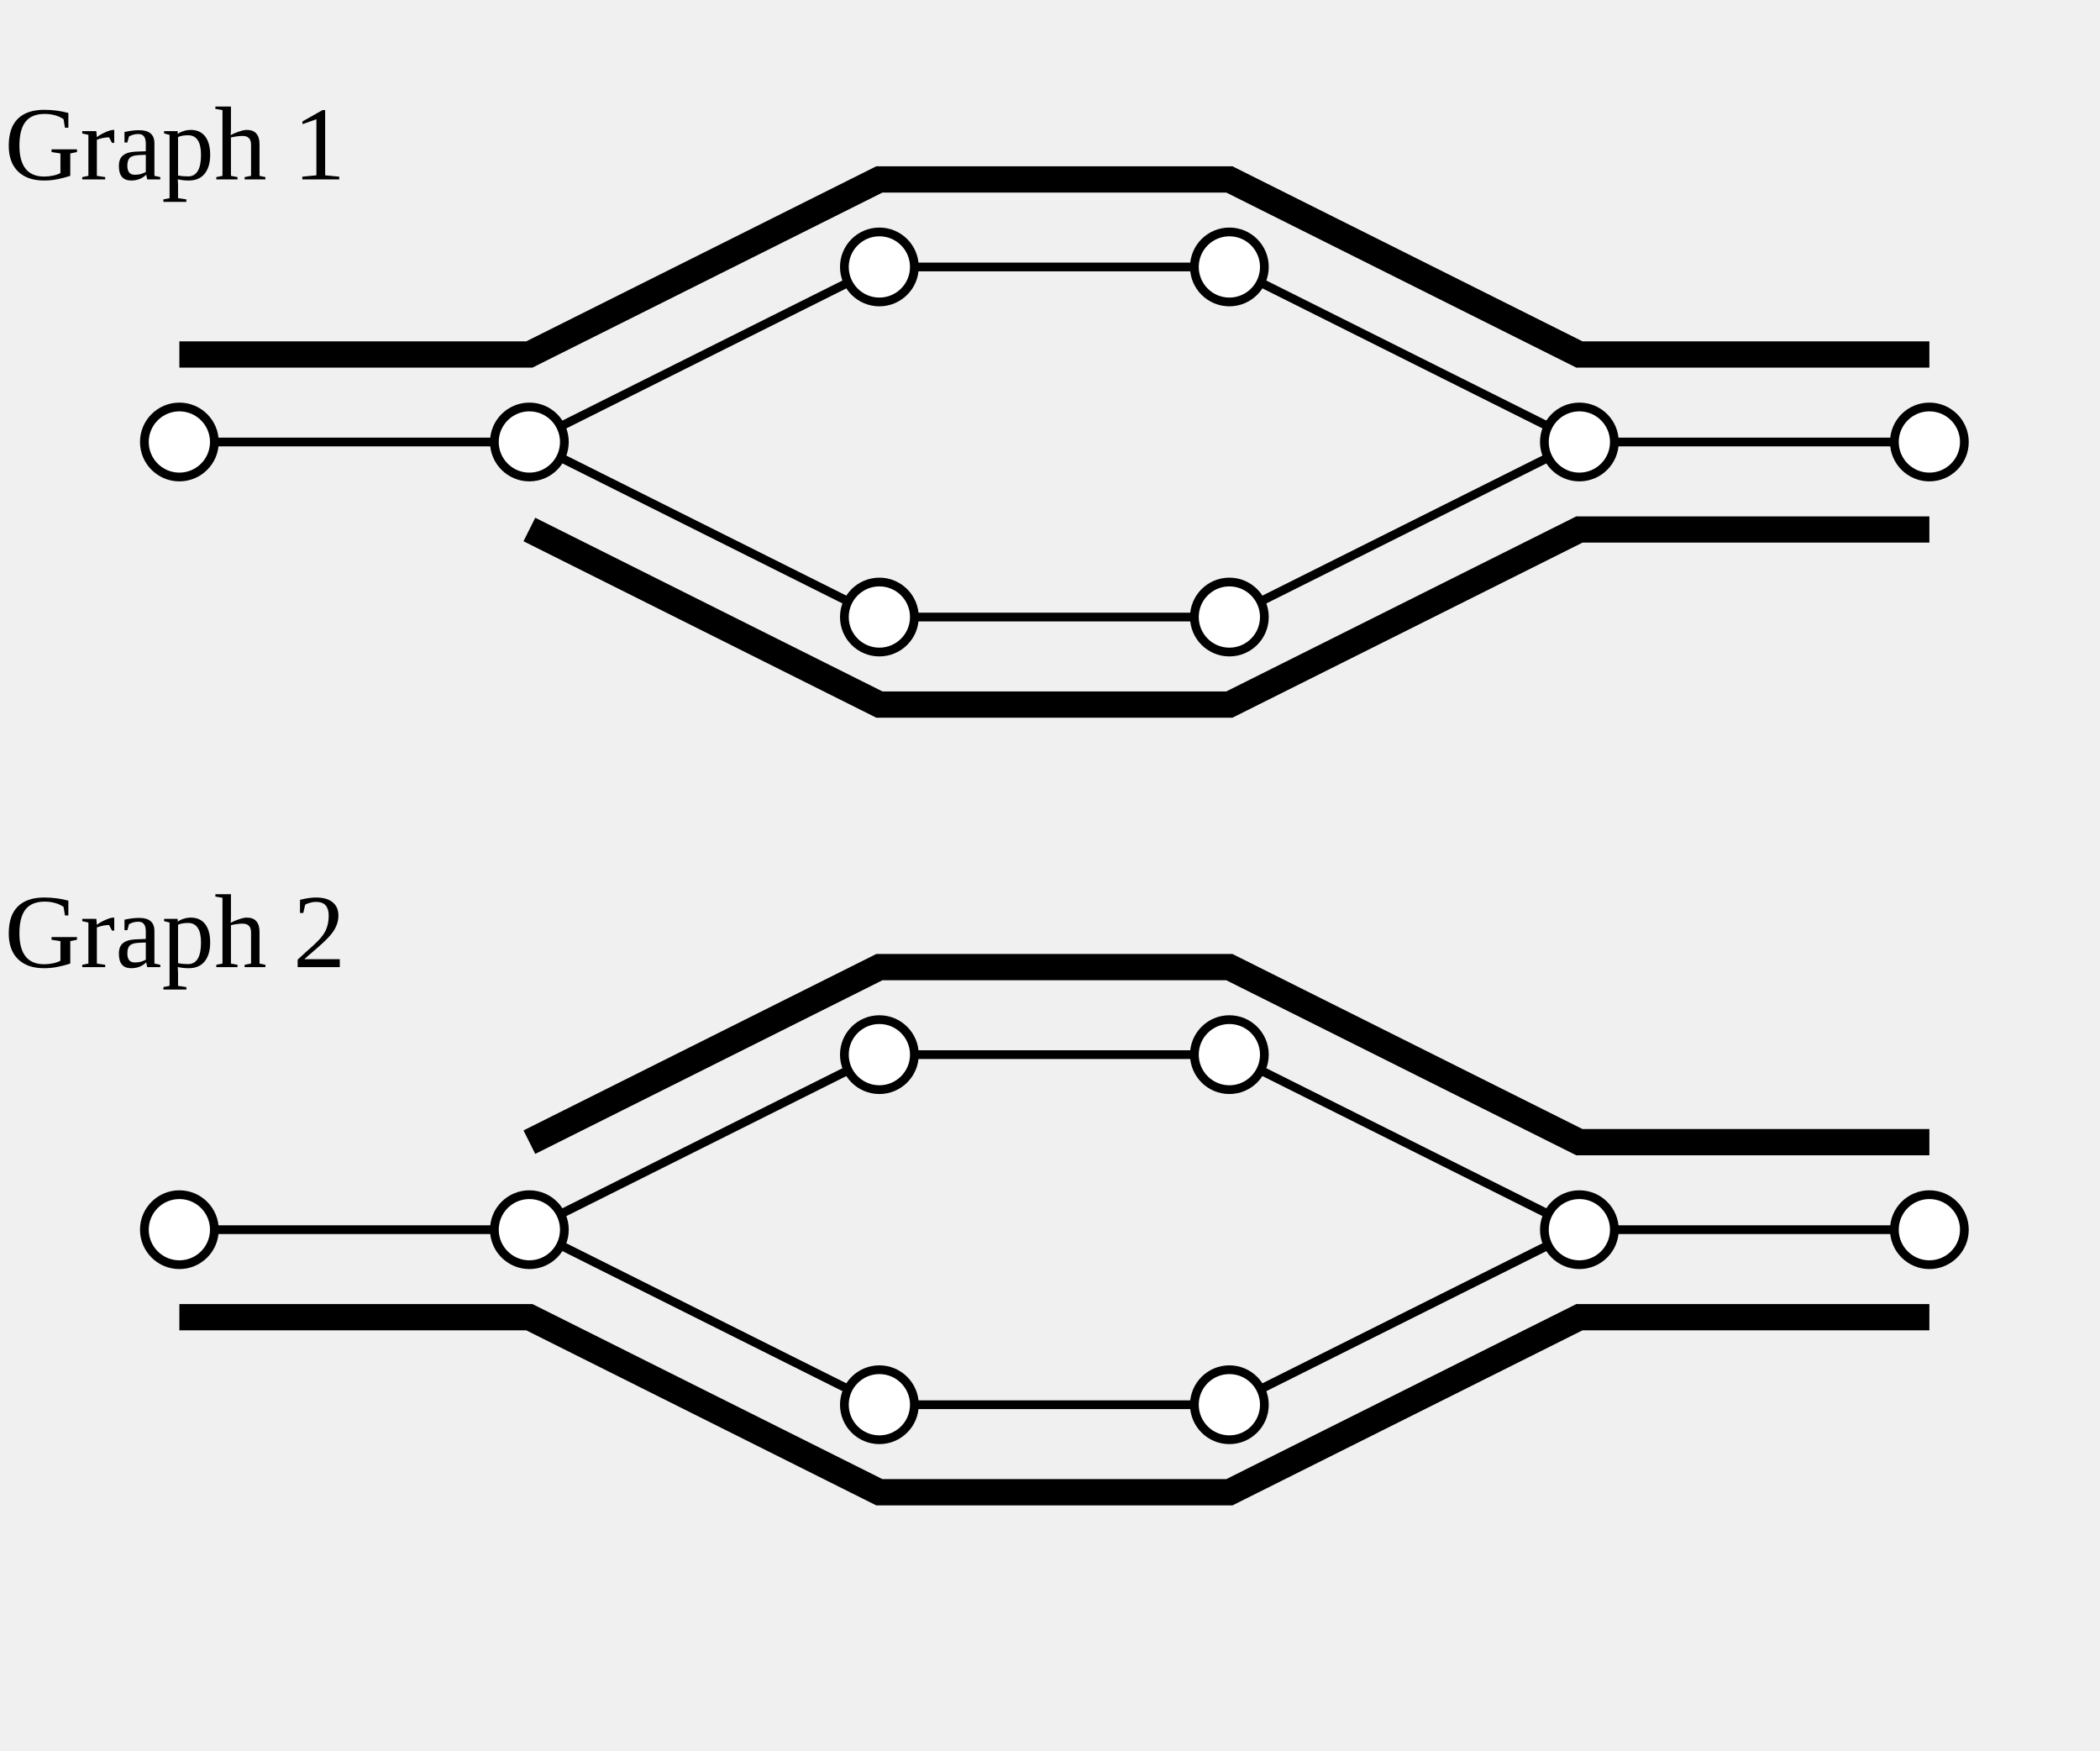
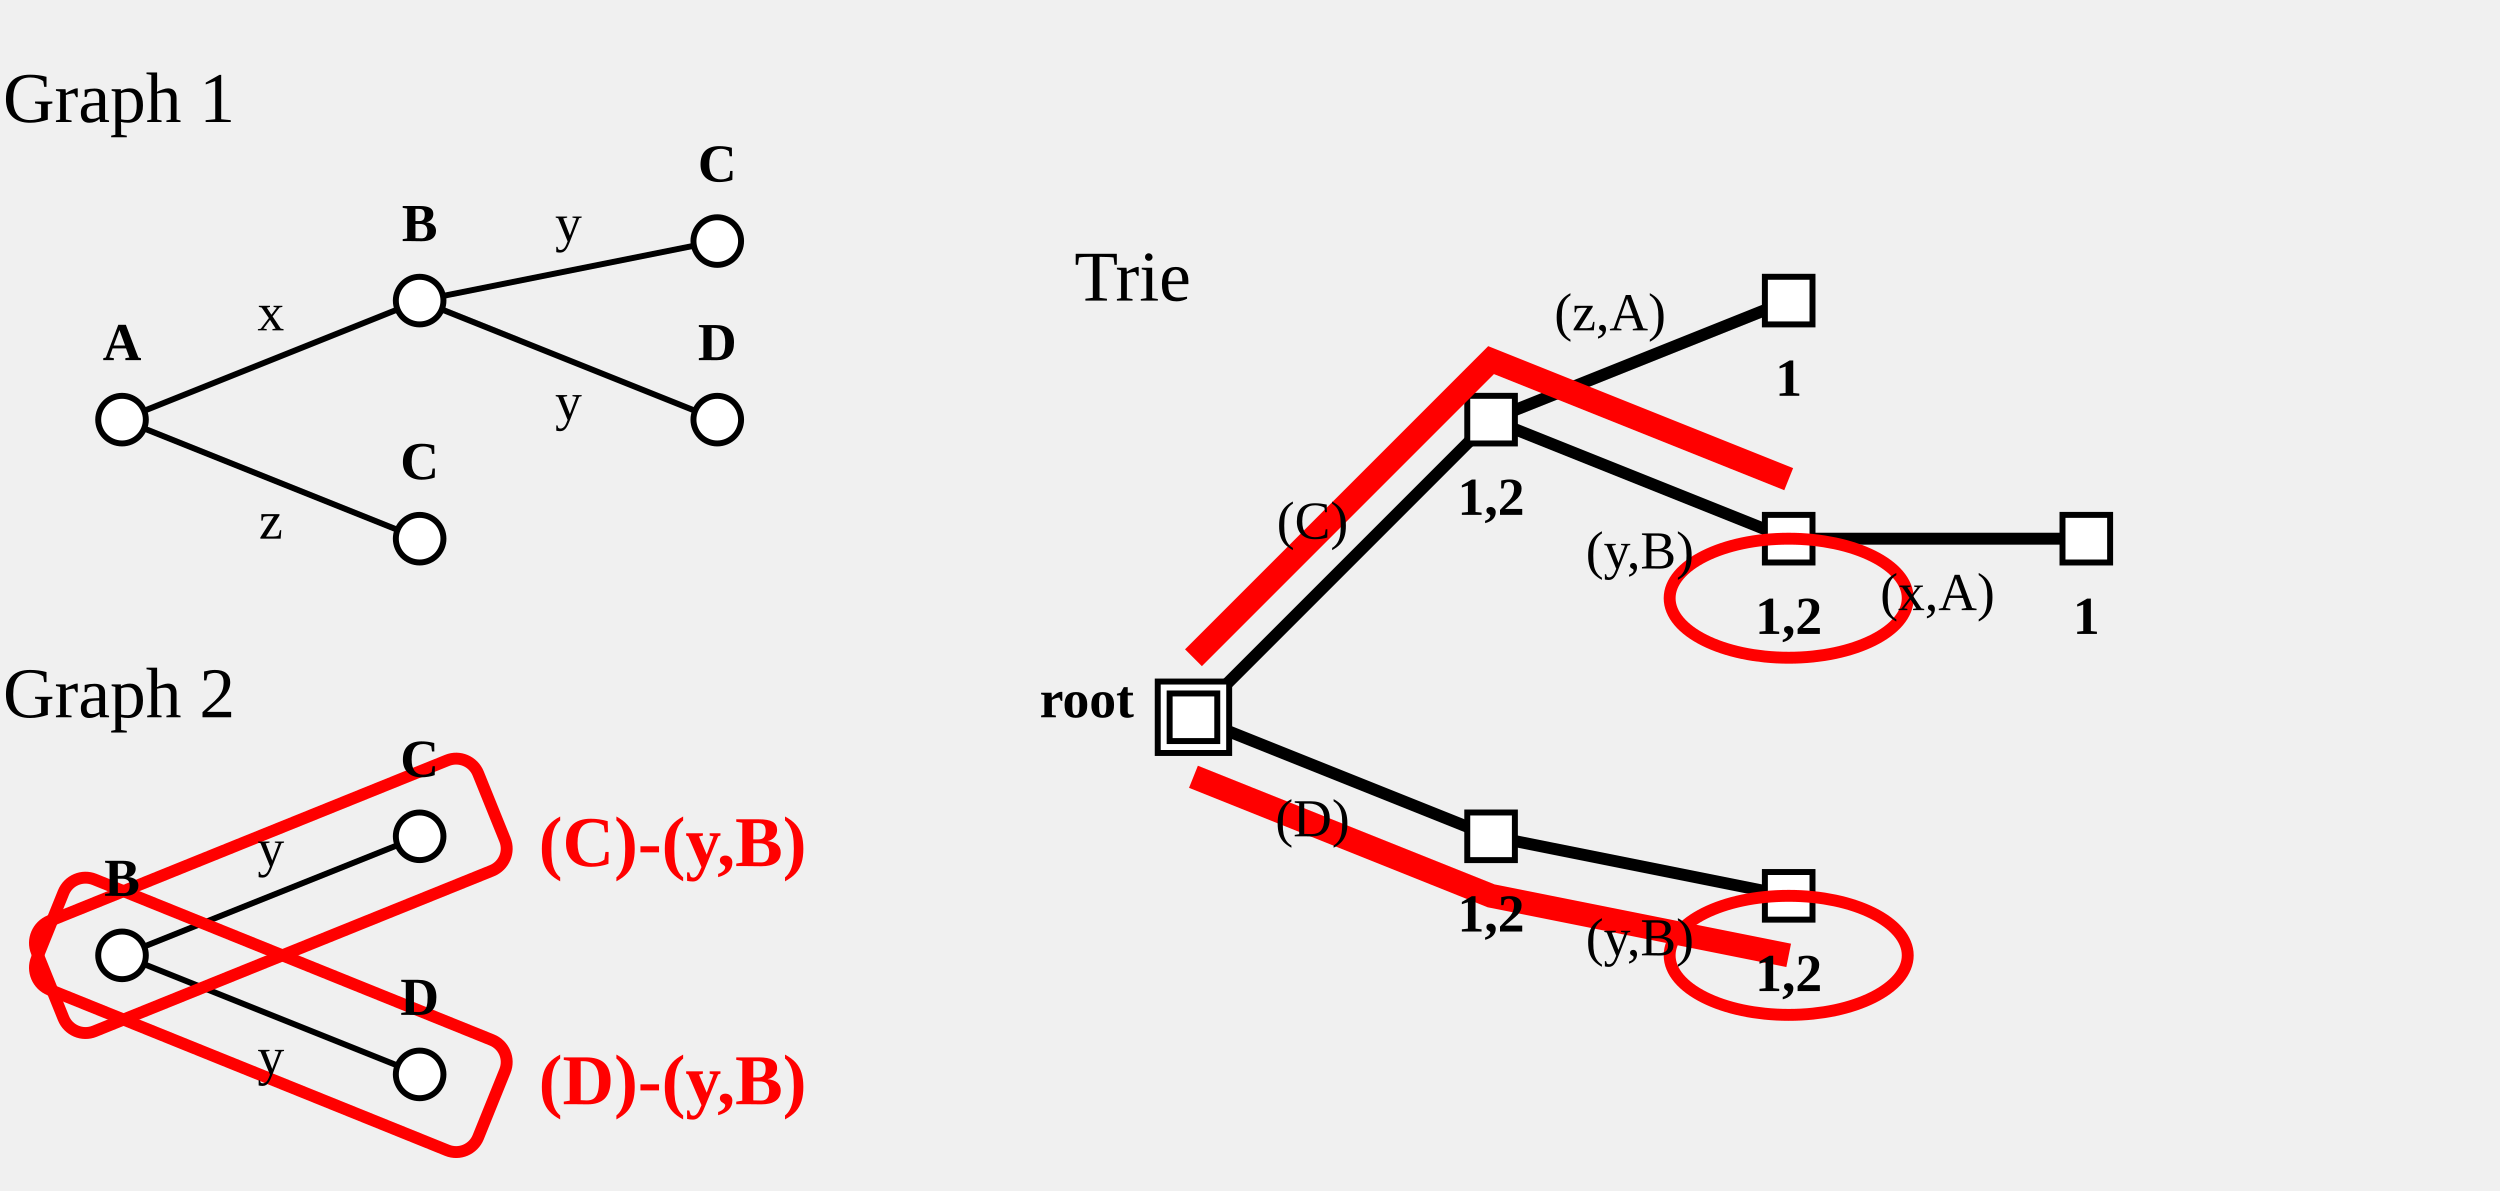
- <svg xmlns="http://www.w3.org/2000/svg" version="1.1" width="240" height="200">
+ <svg xmlns="http://www.w3.org/2000/svg" version="1.1" width="420" height="200">
  <defs>
    <marker id="arrow" viewBox="-5 -5 10 10" markerWidth="4" markerHeight="4" orient="auto">
      <polygon points="-5,-5 5,0 -5,5" fill="black" stroke="none" />
    </marker>
    <marker id="arrow2" viewBox="-5 -5 10 10" markerWidth="6" markerHeight="6" orient="auto">
      <path d="M-5,-5 L5,0 L-5,5" stroke="black" fill="none" stroke-width="2" />
    </marker>
  </defs>
  <g transform="translate(0.5,0.5)">
-     <g transform="translate(20,30)">
-       <text x="-20" y="-10">Graph 1</text>
+     <g transform="translate(20,40)">
+       <text x="-20" y="-20">Graph 1</text>
      <g stroke="black" fill="none" stroke-width="1">
-         <path d="M0,20 L40,20 L80,0 L120,0 L160,20 M40,20 L80,40 L120,40 L160,20 L200,20" />
+         <path d="M0,30 L50,10 L100,0 M50,10 L100,30 M0,30 L50,50" />
        <g fill="white">
-           <circle cx="0" cy="20" r="4" />
-           <circle cx="40" cy="20" r="4" />
-           <circle cx="80" cy="0" r="4" />
-           <circle cx="80" cy="40" r="4" />
-           <circle cx="120" cy="0" r="4" />
-           <circle cx="120" cy="40" r="4" />
-           <circle cx="160" cy="20" r="4" />
-           <circle cx="200" cy="20" r="4" />
+           <circle cx="0" cy="30" r="4" />
+           <circle cx="50" cy="10" r="4" />
+           <circle cx="100" cy="0" r="4" />
+           <circle cx="100" cy="30" r="4" />
+           <circle cx="50" cy="50" r="4" />
        </g>
-         <path d="M0,10 L40,10 L80,-10 L120,-10 L160,10 L200,10 M40,30 L80,50 L120,50 L160,30 L200,30" stroke-width="3" />
+       </g>
+       <g text-anchor="middle" style="font-weight:bold; font-size:75%;">
+         <text x="0" y="20">A</text>
+         <text x="50" y="0">B</text>
+         <text x="100" y="-10">C</text>
+         <text x="100" y="20">D</text>
+         <text x="50" y="40">C</text>
+       </g>
+       <g text-anchor="middle" style="font-size:75%;">
+         <text x="25" y="15">x</text>
+         <text x="75" y="0">y</text>
+         <text x="75" y="30">y</text>
+         <text x="25" y="50">z</text>
      </g>
    </g>
-     <g transform="translate(20,120)">
+     <g transform="translate(20,130)">
      <text x="-20" y="-10">Graph 2</text>
      <g stroke="black" fill="none" stroke-width="1">
-         <path d="M0,20 L40,20 L80,0 L120,0 L160,20 M40,20 L80,40 L120,40 L160,20 L200,20" />
+         <path d="M0,30 L50,10 M0,30 L50,50" />
        <g fill="white">
-           <circle cx="0" cy="20" r="4" />
-           <circle cx="40" cy="20" r="4" />
-           <circle cx="80" cy="0" r="4" />
-           <circle cx="80" cy="40" r="4" />
-           <circle cx="120" cy="0" r="4" />
-           <circle cx="120" cy="40" r="4" />
-           <circle cx="160" cy="20" r="4" />
-           <circle cx="200" cy="20" r="4" />
+           <circle cx="0" cy="30" r="4" />
+           <circle cx="50" cy="10" r="4" />
+           <circle cx="50" cy="50" r="4" />
        </g>
-         <path d="M0,30 L40,30 L80,50 L120,50 L160,30 L200,30 M40,10 L80,-10 L120,-10 L160,10 L200,10" stroke-width="3" />
+       </g>
+       <g stroke="red" fill="none" stroke-width="2">
+         <rect x="-40" y="-10" width="80" height="20" rx="4" ry="4" transform="translate(25,20), rotate(-22)" />
+         <rect x="-40" y="-10" width="80" height="20" rx="4" ry="4" transform="translate(25,40), rotate(+22)" />
+       </g>
+       <g text-anchor="middle" style="font-weight:bold; font-size:75%;">
+         <text x="0" y="20">B</text>
+         <text x="50" y="0">C</text>
+         <text x="50" y="40">D</text>
+       </g>
+       <g text-anchor="middle" style="font-size:75%;">
+         <text x="25" y="15">y</text>
+         <text x="25" y="50">y</text>
+       </g>
+       <g text-anchor="start" fill="red" style="font-weight:bold;">
+         <text x="70" y="15">(C)-(y,B)</text>
+         <text x="70" y="55">(D)-(y,B)</text>
+       </g>
+     </g>
+     <g transform="translate(200,20)">
+       <text x="-20" y="30">Trie</text>
+       <g stroke="black" fill="none" stroke-width="1">
+         <path d="M0,100 L50,50 L100,30 M50,50 L100,70 L150,70 M0,100 L50,120 L100,130" stroke-width="2" />
+         <g fill="white">
+           <rect x="-6" y="94" width="12" height="12" />
+           <rect x="-4" y="96" width="8" height="8" />
+           <rect x="46" y="46" width="8" height="8" />
+           <rect x="96" y="26" width="8" height="8" />
+           <rect x="96" y="66" width="8" height="8" />
+           <rect x="146" y="66" width="8" height="8" />
+           <rect x="46" y="116" width="8" height="8" />
+           <rect x="96" y="126" width="8" height="8" />
+         </g>
+       </g>
+       <g stroke="red" fill="none">
+         <path stroke-width="4" d="M0,90 L50,40 L100,60 M0,110 L50,130 L100,140" />
+         <ellipse cx="100" cy="80" rx="20" ry="10" stroke-width="2" />
+         <ellipse cx="100" cy="140" rx="20" ry="10" stroke-width="2" />
+       </g>
+       <g text-anchor="middle" style="font-weight:bold; font-size:75%;">
+         <text x="-10" y="100" text-anchor="end">root</text>
+         <text x="50" y="136">1,2</text>
+         <text x="100" y="146">1,2</text>
+         <text x="50" y="66">1,2</text>
+         <text x="100" y="46">1</text>
+         <text x="100" y="86">1,2</text>
+         <text x="150" y="86">1</text>
+       </g>
+       <g text-anchor="middle" style="font-size:75%;">
+         <text x="20" y="70">(C)</text>
+         <text x="20" y="120">(D)</text>
+         <text x="70" y="35">(z,A)</text>
+         <text x="75" y="75">(y,B)</text>
+         <text x="125" y="82">(x,A)</text>
+         <text x="75" y="140">(y,B)</text>
      </g>
    </g>
  </g>
</svg>
